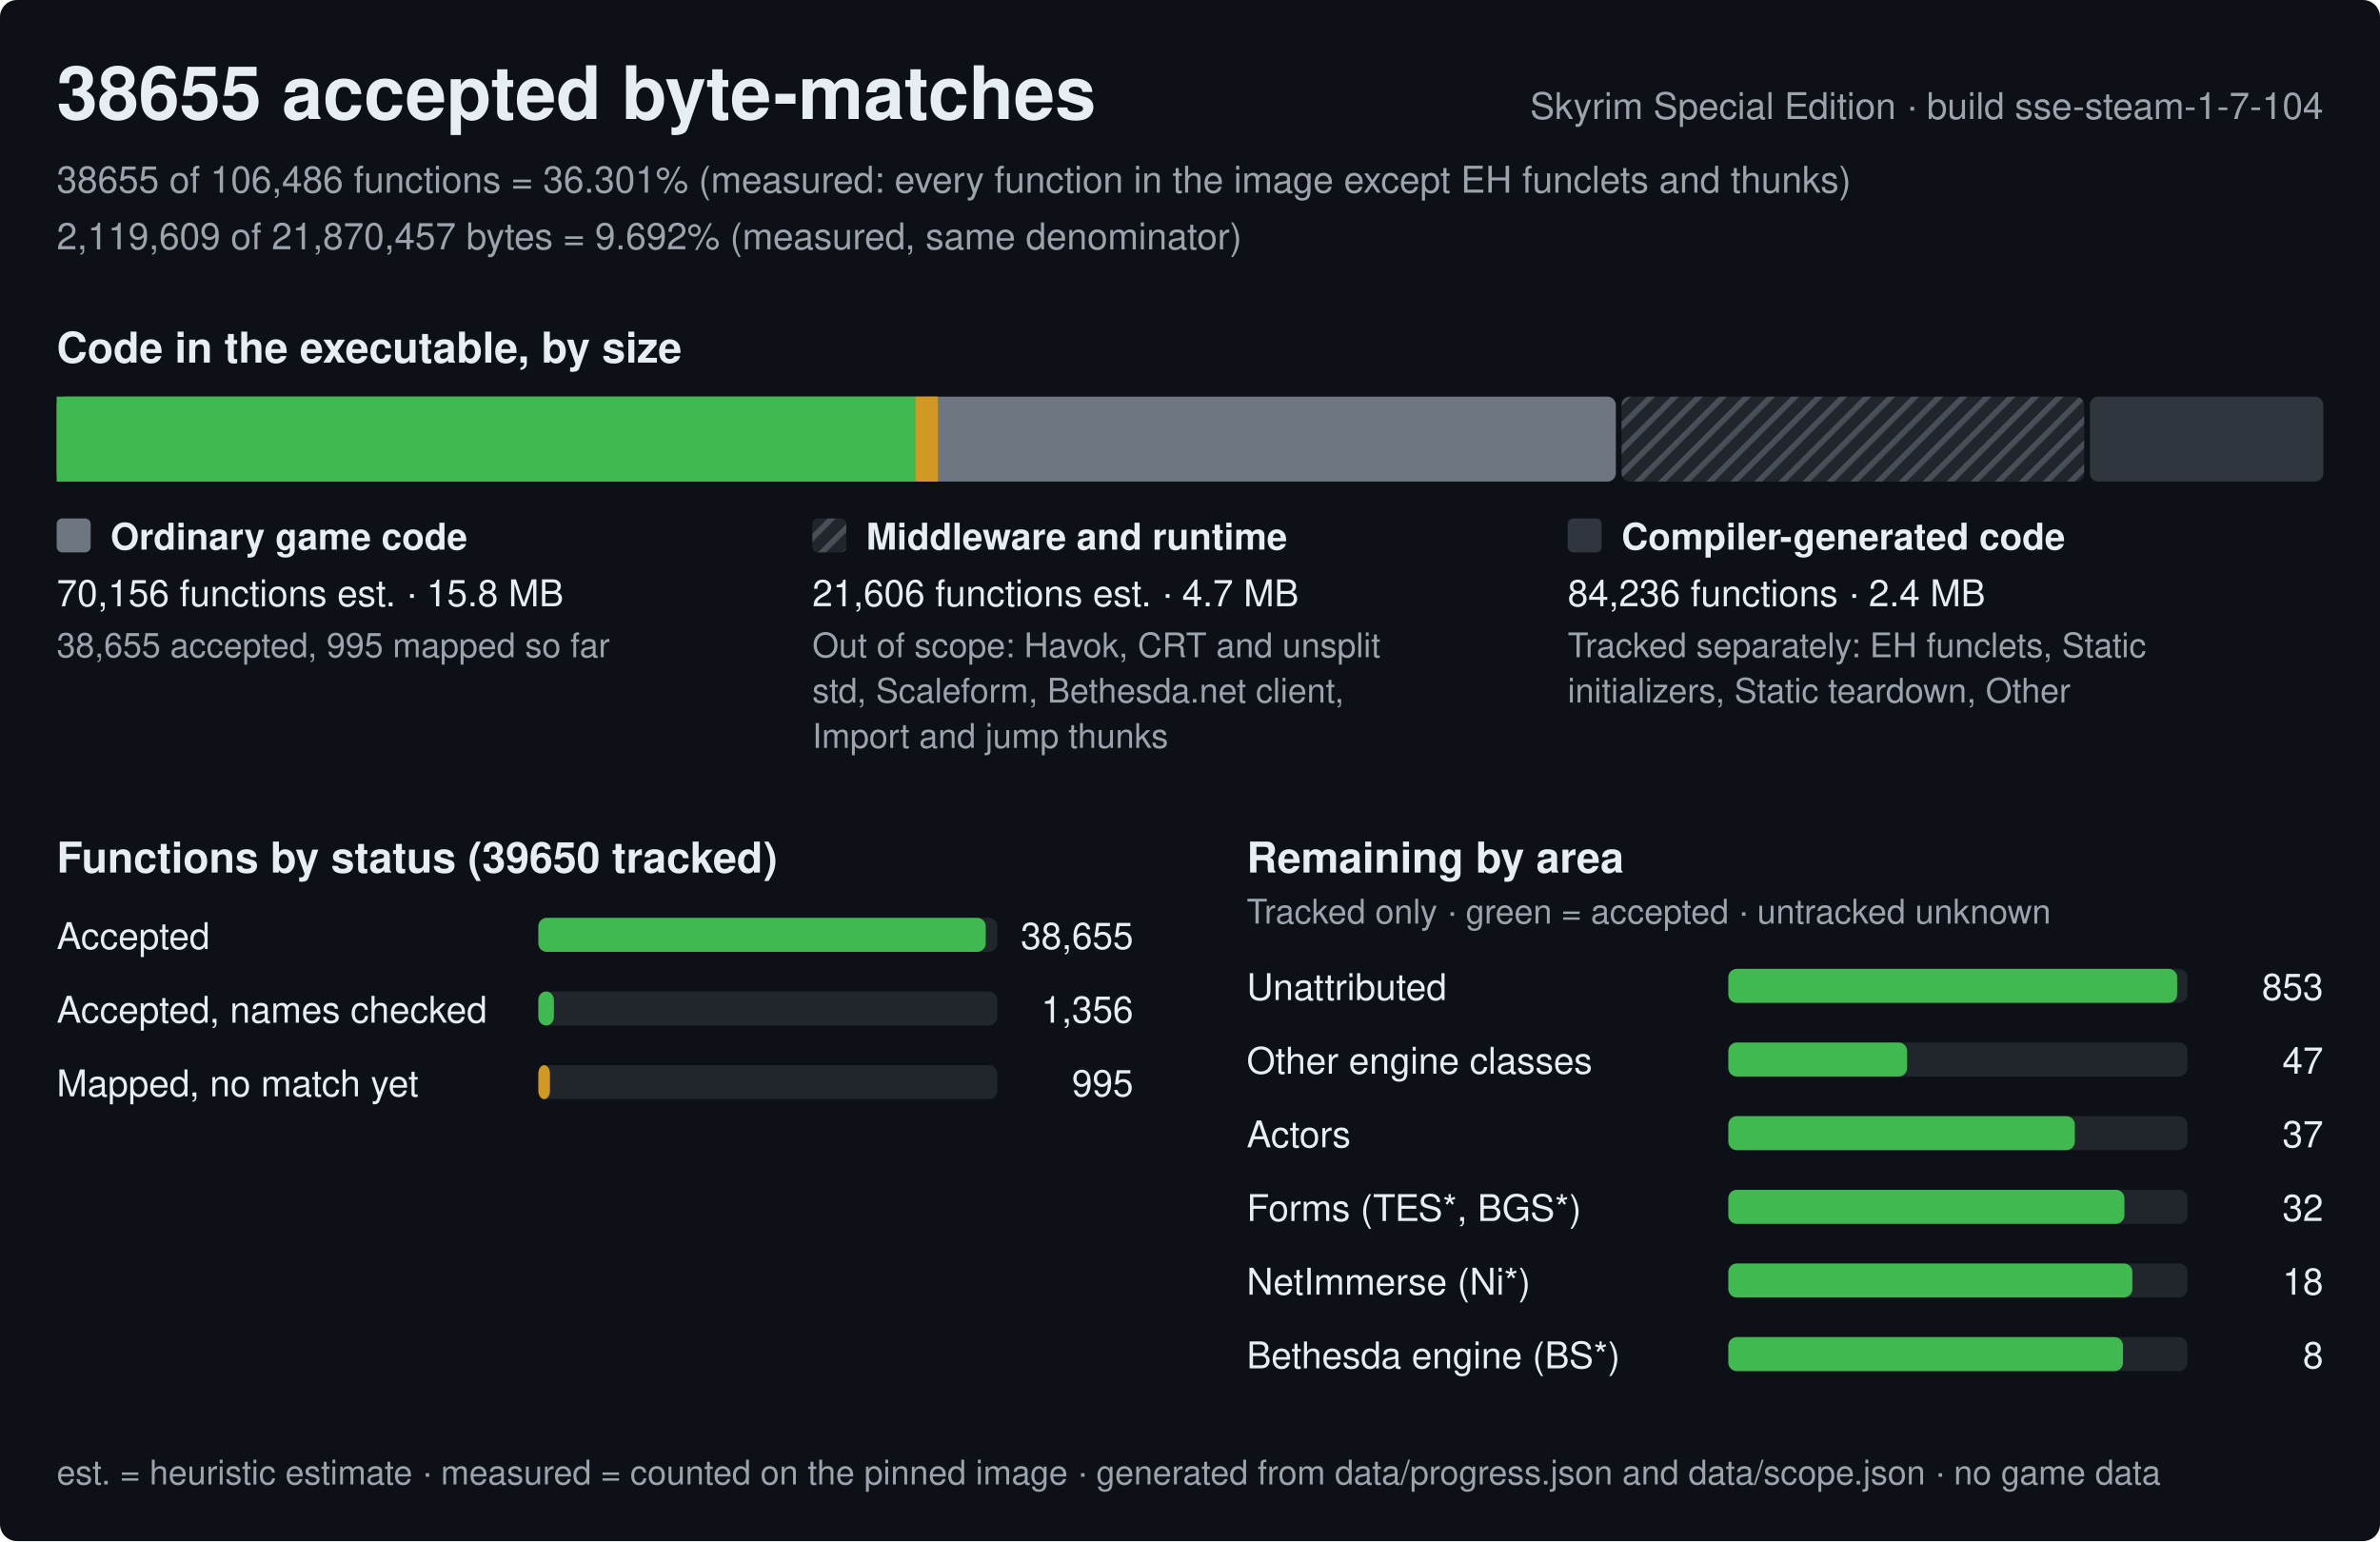
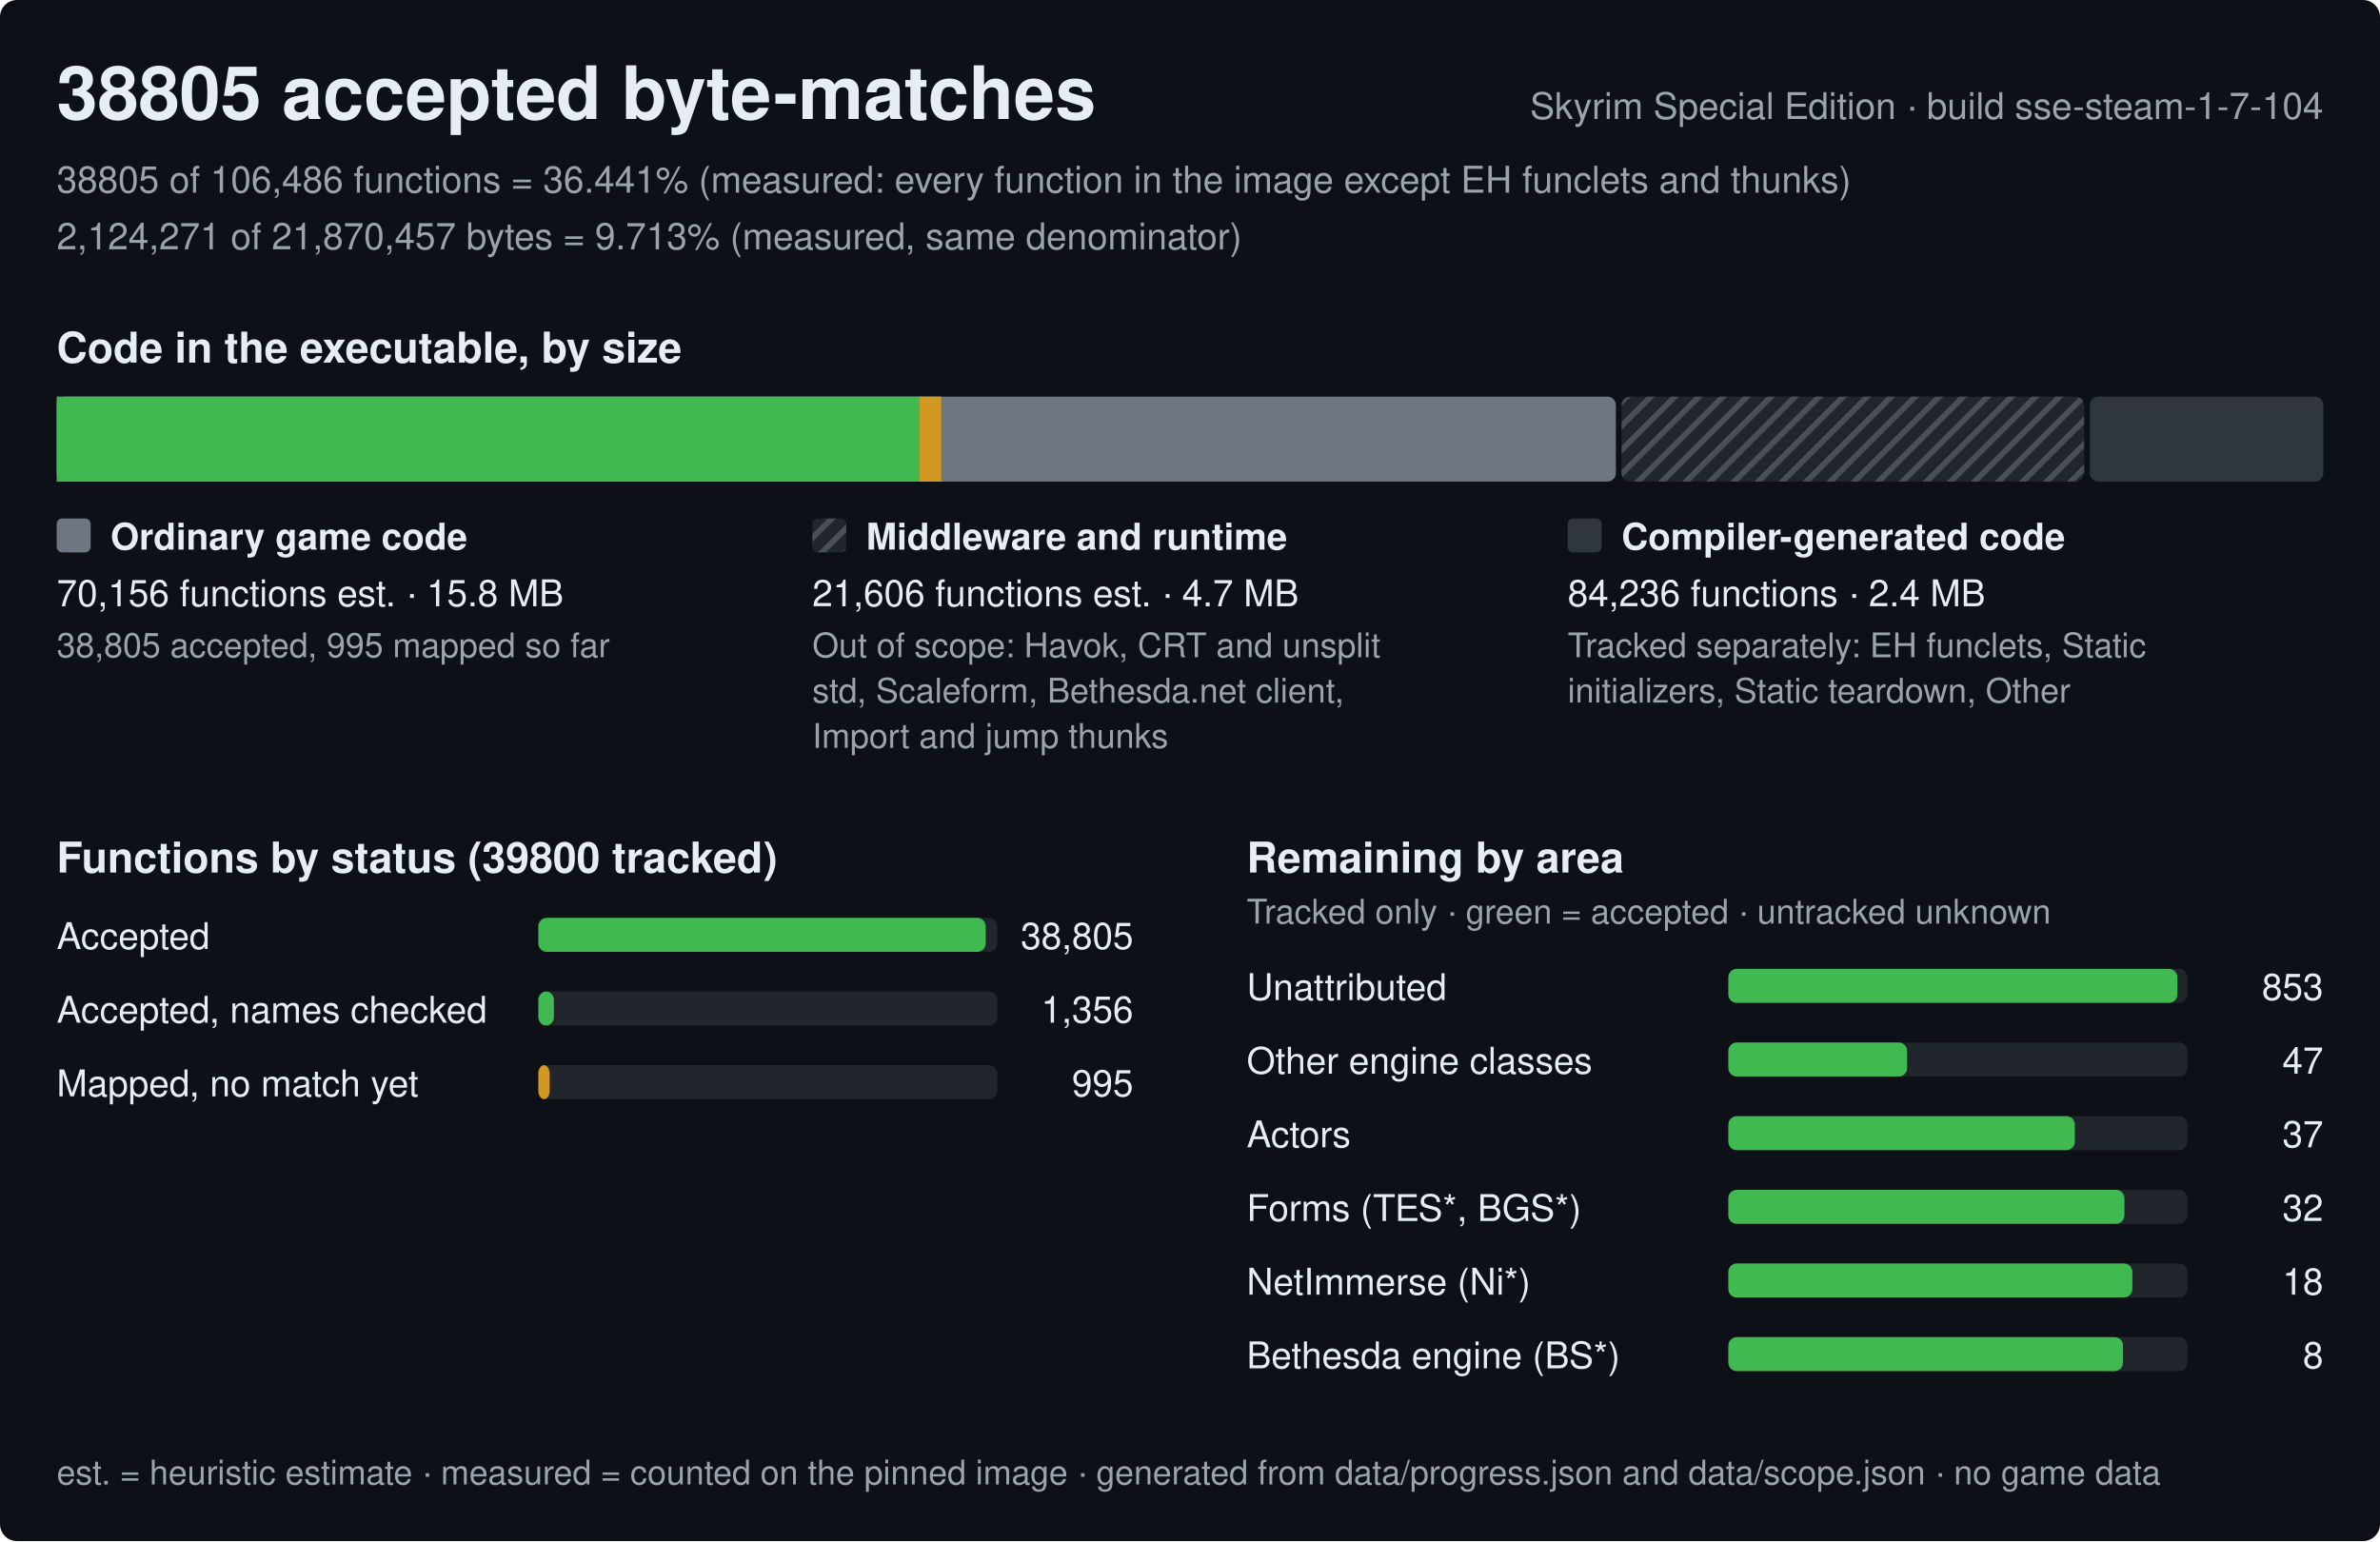
<svg xmlns="http://www.w3.org/2000/svg" width="840" height="544" viewBox="0 0 840 544" role="img" aria-label="Progress of the Skyrim Special Edition byte-matching reconstruction, build sse-steam-1-7-104">
  <style>text{font-family:-apple-system,BlinkMacSystemFont,'Segoe UI',Helvetica,Arial,sans-serif;fill:#e6edf3;white-space:pre}.h{font-size:26px;font-weight:600}.st{font-size:15px;font-weight:600}.lb{font-size:13px;font-weight:600}.bl{font-size:12px;font-weight:600;stroke:#0d1117;stroke-width:3px;paint-order:stroke;stroke-linejoin:round}.rl{font-size:13px}.fn{font-size:12px;fill:#9ba3ad}.mu{fill:#9ba3ad}</style>
  <defs>
    <pattern id="hx" width="6" height="6" patternUnits="userSpaceOnUse" patternTransform="rotate(45)">
      <rect width="6" height="6" fill="#21262d" />
      <rect width="2" height="6" fill="#484f58" />
    </pattern>
  </defs>
  <rect width="840" height="544" rx="6" fill="#0d1117" />
-   <text x="20" y="42" class="h">38655 accepted byte-matches</text>
+   <text x="20" y="42" class="h">38805 accepted byte-matches</text>
  <text x="820" y="42" class="rl mu" text-anchor="end">Skyrim Special Edition · build sse-steam-1-7-104</text>
-   <text x="20" y="68" class="rl mu">38655 of 106,486 functions = 36.301% (measured: every function in the image except EH funclets and thunks)</text>
-   <text x="20" y="88" class="rl mu">2,119,609 of 21,870,457 bytes = 9.692% (measured, same denominator)</text>
+   <text x="20" y="68" class="rl mu">38805 of 106,486 functions = 36.441% (measured: every function in the image except EH funclets and thunks)</text>
+   <text x="20" y="88" class="rl mu">2,124,271 of 21,870,457 bytes = 9.713% (measured, same denominator)</text>
  <text x="20" y="128" class="st">Code in the executable, by size</text>
  <rect x="20" y="140" width="550.3" height="30" rx="3" fill="#6e7681" />
-   <rect x="20" y="140" width="303.2" height="30" fill="#3fb950" />
-   <rect x="323.2" y="140" width="7.8" height="30" fill="#d29922" />
+   <rect x="20" y="140" width="304.4" height="30" fill="#3fb950" />
+   <rect x="324.4" y="140" width="7.8" height="30" fill="#d29922" />
  <rect x="572.3" y="140" width="163.3" height="30" rx="3" fill="url(#hx)" />
  <rect x="737.6" y="140" width="82.4" height="30" rx="3" fill="#30363d" />
  <rect x="20" y="183" width="12" height="12" rx="2" fill="#6e7681" />
  <text x="39" y="194" class="lb">Ordinary game code</text>
  <text x="20" y="214" class="rl">70,156 functions est. · 15.8 MB</text>
-   <text x="20" y="232" class="fn">38,655 accepted, 995 mapped so far</text>
+   <text x="20" y="232" class="fn">38,805 accepted, 995 mapped so far</text>
  <rect x="286.7" y="183" width="12" height="12" rx="2" fill="url(#hx)" />
  <text x="305.7" y="194" class="lb">Middleware and runtime</text>
  <text x="286.7" y="214" class="rl">21,606 functions est. · 4.7 MB</text>
  <text x="286.7" y="232" class="fn">Out of scope: Havok, CRT and unsplit</text>
  <text x="286.7" y="248" class="fn">std, Scaleform, Bethesda.net client,</text>
  <text x="286.7" y="264" class="fn">Import and jump thunks</text>
  <rect x="553.3" y="183" width="12" height="12" rx="2" fill="#30363d" />
  <text x="572.3" y="194" class="lb">Compiler-generated code</text>
  <text x="553.3" y="214" class="rl">84,236 functions · 2.4 MB</text>
  <text x="553.3" y="232" class="fn">Tracked separately: EH funclets, Static</text>
  <text x="553.3" y="248" class="fn">initializers, Static teardown, Other</text>
-   <text x="20" y="308" class="st">Functions by status (39650 tracked)</text>
+   <text x="20" y="308" class="st">Functions by status (39800 tracked)</text>
  <text x="20" y="335" class="rl">Accepted</text>
  <rect x="190" y="324" width="162.0" height="12" rx="3" fill="#21262d" />
  <rect x="190" y="324" width="157.9" height="12" rx="3" fill="#3fb950" />
-   <text x="400.0" y="335" class="rl" text-anchor="end">38,655</text>
+   <text x="400.0" y="335" class="rl" text-anchor="end">38,805</text>
  <text x="20" y="361" class="rl">Accepted, names checked</text>
  <rect x="190" y="350" width="162.0" height="12" rx="3" fill="#21262d" />
  <rect x="190" y="350" width="5.5" height="12" rx="3" fill="#3fb950" />
  <text x="400.0" y="361" class="rl" text-anchor="end">1,356</text>
  <text x="20" y="387" class="rl">Mapped, no match yet</text>
  <rect x="190" y="376" width="162.0" height="12" rx="3" fill="#21262d" />
-   <rect x="190" y="376" width="4.1" height="12" rx="3" fill="#d29922" />
+   <rect x="190" y="376" width="4" height="12" rx="3" fill="#d29922" />
  <text x="400.0" y="387" class="rl" text-anchor="end">995</text>
  <text x="440.0" y="308" class="st">Remaining by area</text>
  <text x="440.0" y="326" class="fn">Tracked only · green = accepted · untracked unknown</text>
  <text x="440.0" y="353" class="rl">Unattributed</text>
  <rect x="610.0" y="342" width="162.0" height="12" rx="3" fill="#21262d" />
-   <rect x="610.0" y="342" width="158.4" height="12" rx="3" fill="#3fb950" />
+   <rect x="610.0" y="342" width="158.5" height="12" rx="3" fill="#3fb950" />
  <text x="820.0" y="353" class="rl" text-anchor="end">853</text>
  <text x="440.0" y="379" class="rl">Other engine classes</text>
  <rect x="610.0" y="368" width="162.0" height="12" rx="3" fill="#21262d" />
  <rect x="610.0" y="368" width="63.1" height="12" rx="3" fill="#3fb950" />
  <text x="820.0" y="379" class="rl" text-anchor="end">47</text>
  <text x="440.0" y="405" class="rl">Actors</text>
  <rect x="610.0" y="394" width="162.0" height="12" rx="3" fill="#21262d" />
  <rect x="610.0" y="394" width="122.3" height="12" rx="3" fill="#3fb950" />
  <text x="820.0" y="405" class="rl" text-anchor="end">37</text>
  <text x="440.0" y="431" class="rl">Forms (TES*, BGS*)</text>
  <rect x="610.0" y="420" width="162.0" height="12" rx="3" fill="#21262d" />
  <rect x="610.0" y="420" width="139.8" height="12" rx="3" fill="#3fb950" />
  <text x="820.0" y="431" class="rl" text-anchor="end">32</text>
  <text x="440.0" y="457" class="rl">NetImmerse (Ni*)</text>
  <rect x="610.0" y="446" width="162.0" height="12" rx="3" fill="#21262d" />
  <rect x="610.0" y="446" width="142.6" height="12" rx="3" fill="#3fb950" />
  <text x="820.0" y="457" class="rl" text-anchor="end">18</text>
  <text x="440.0" y="483" class="rl">Bethesda engine (BS*)</text>
  <rect x="610.0" y="472" width="162.0" height="12" rx="3" fill="#21262d" />
  <rect x="610.0" y="472" width="139.3" height="12" rx="3" fill="#3fb950" />
  <text x="820.0" y="483" class="rl" text-anchor="end">8</text>
  <text x="20" y="524" class="fn">est. = heuristic estimate · measured = counted on the pinned image · generated from data/progress.json and data/scope.json · no game data</text>
</svg>
